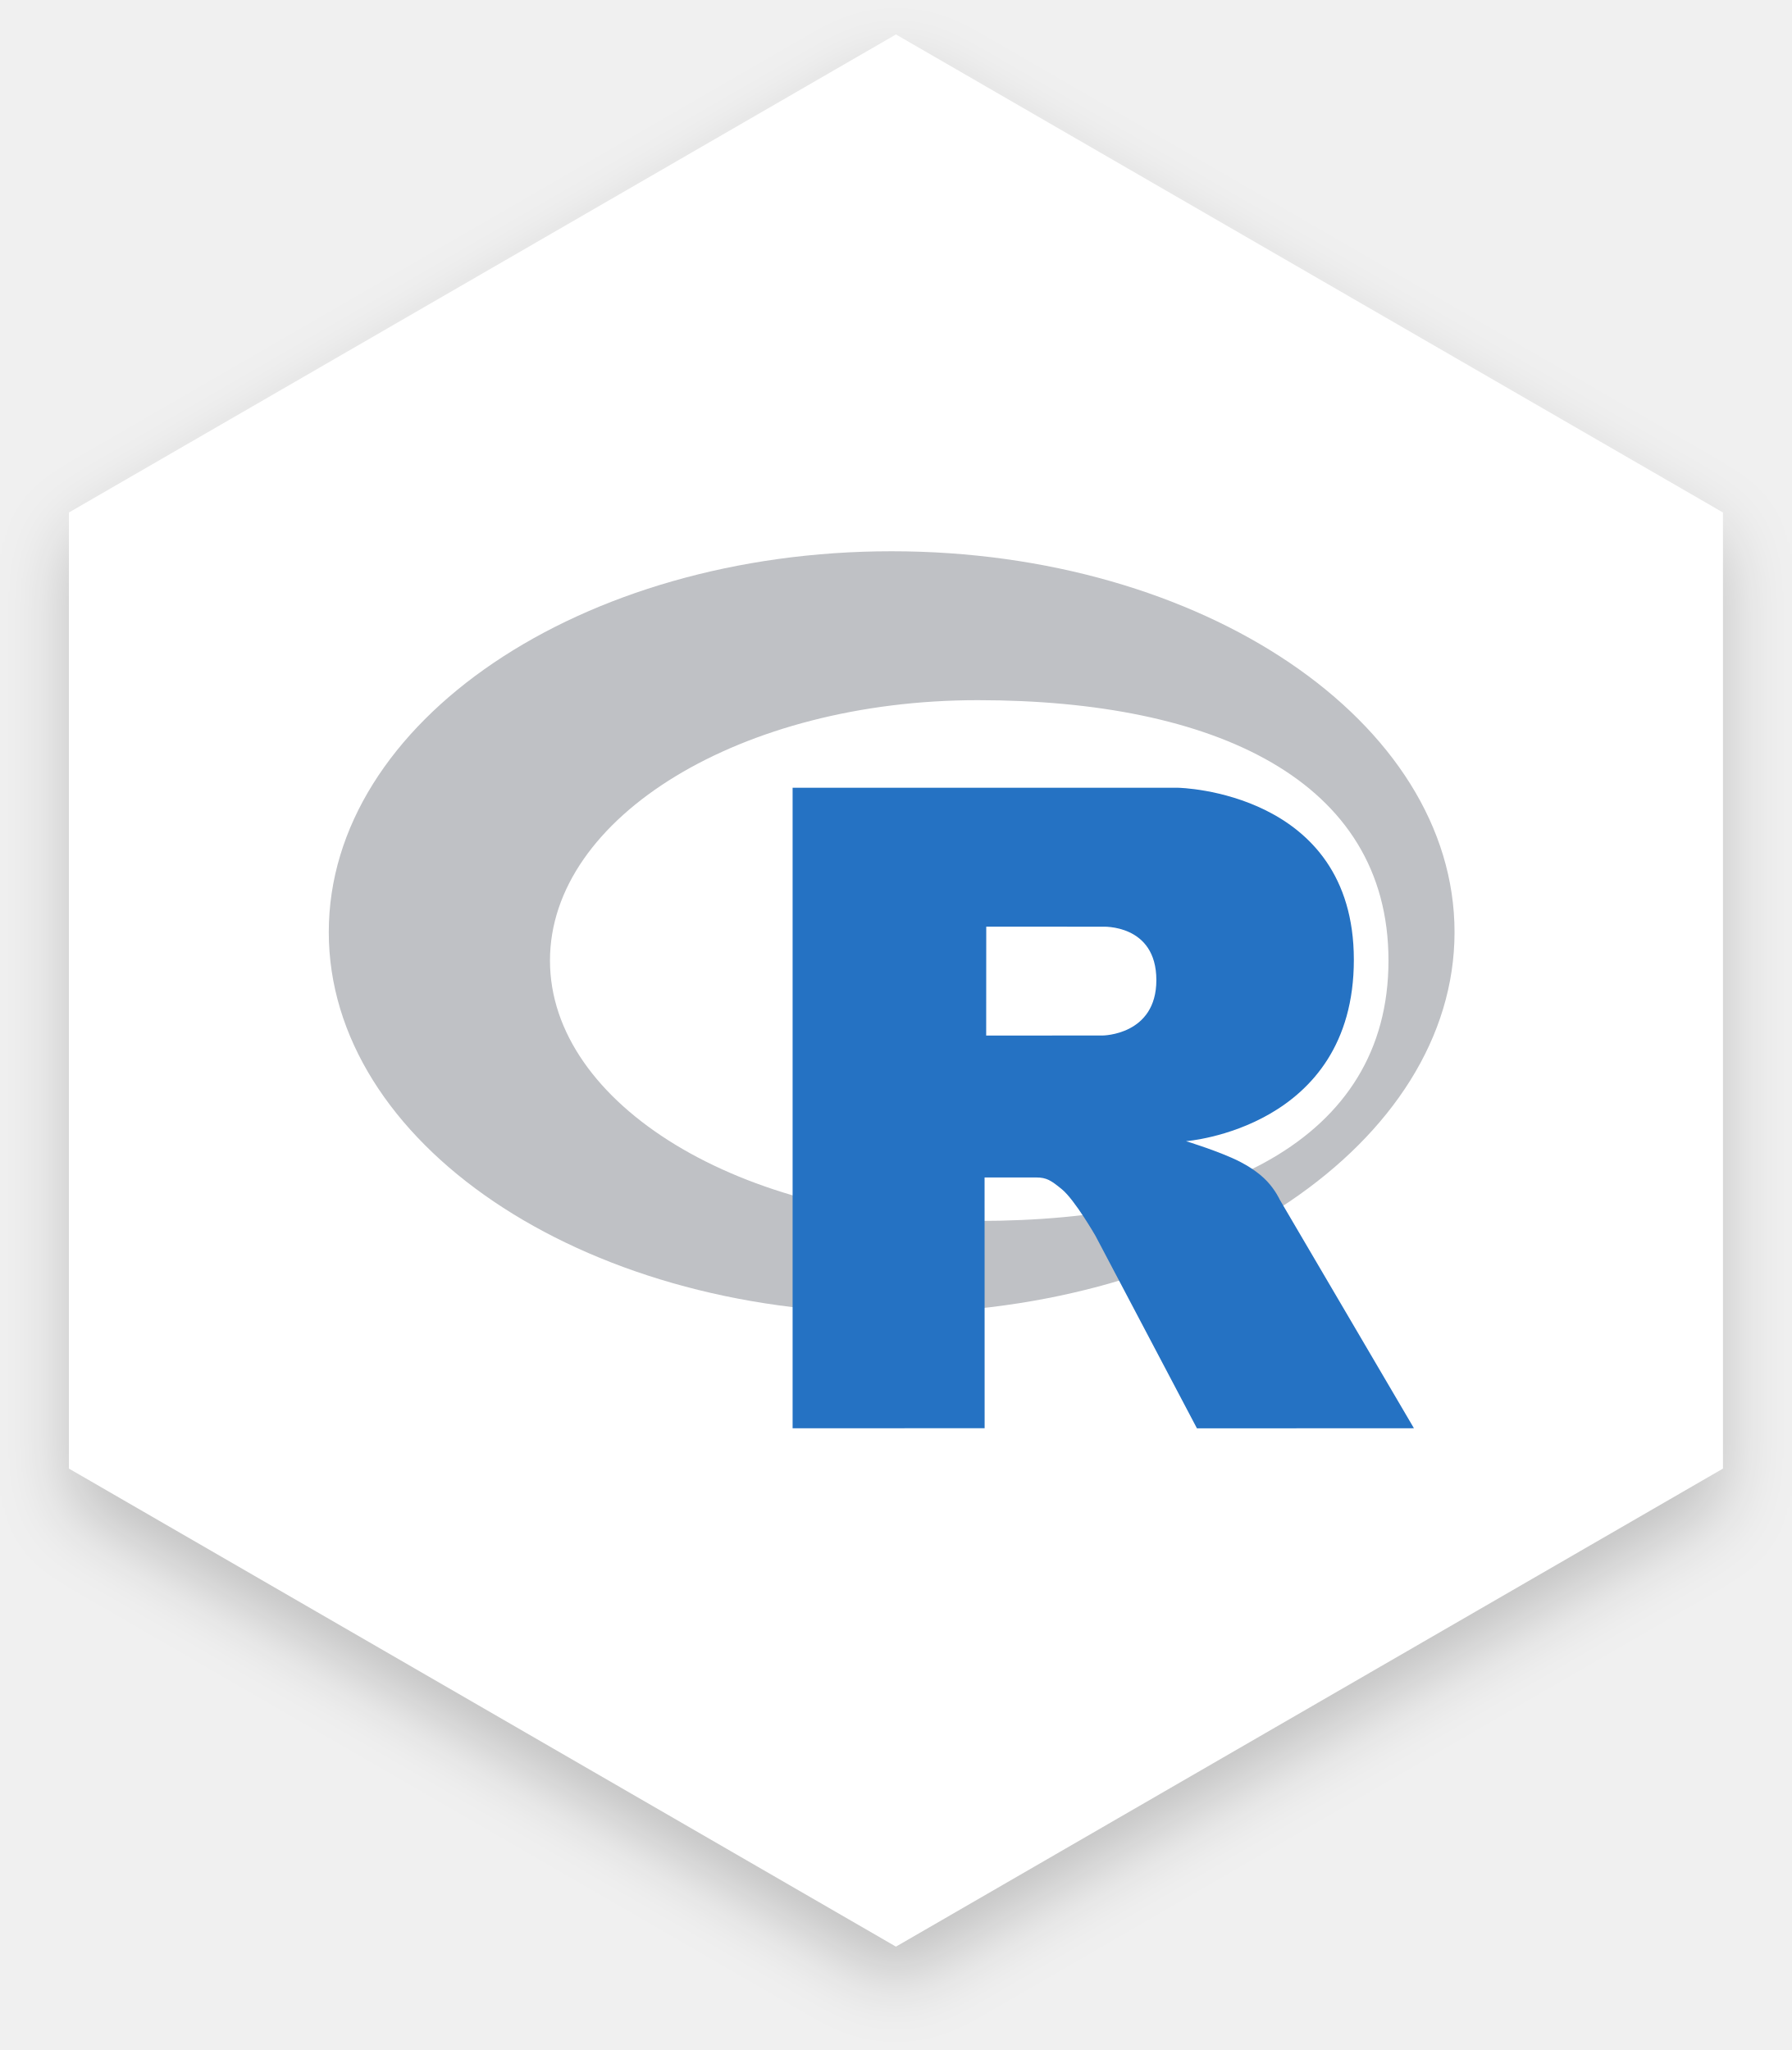
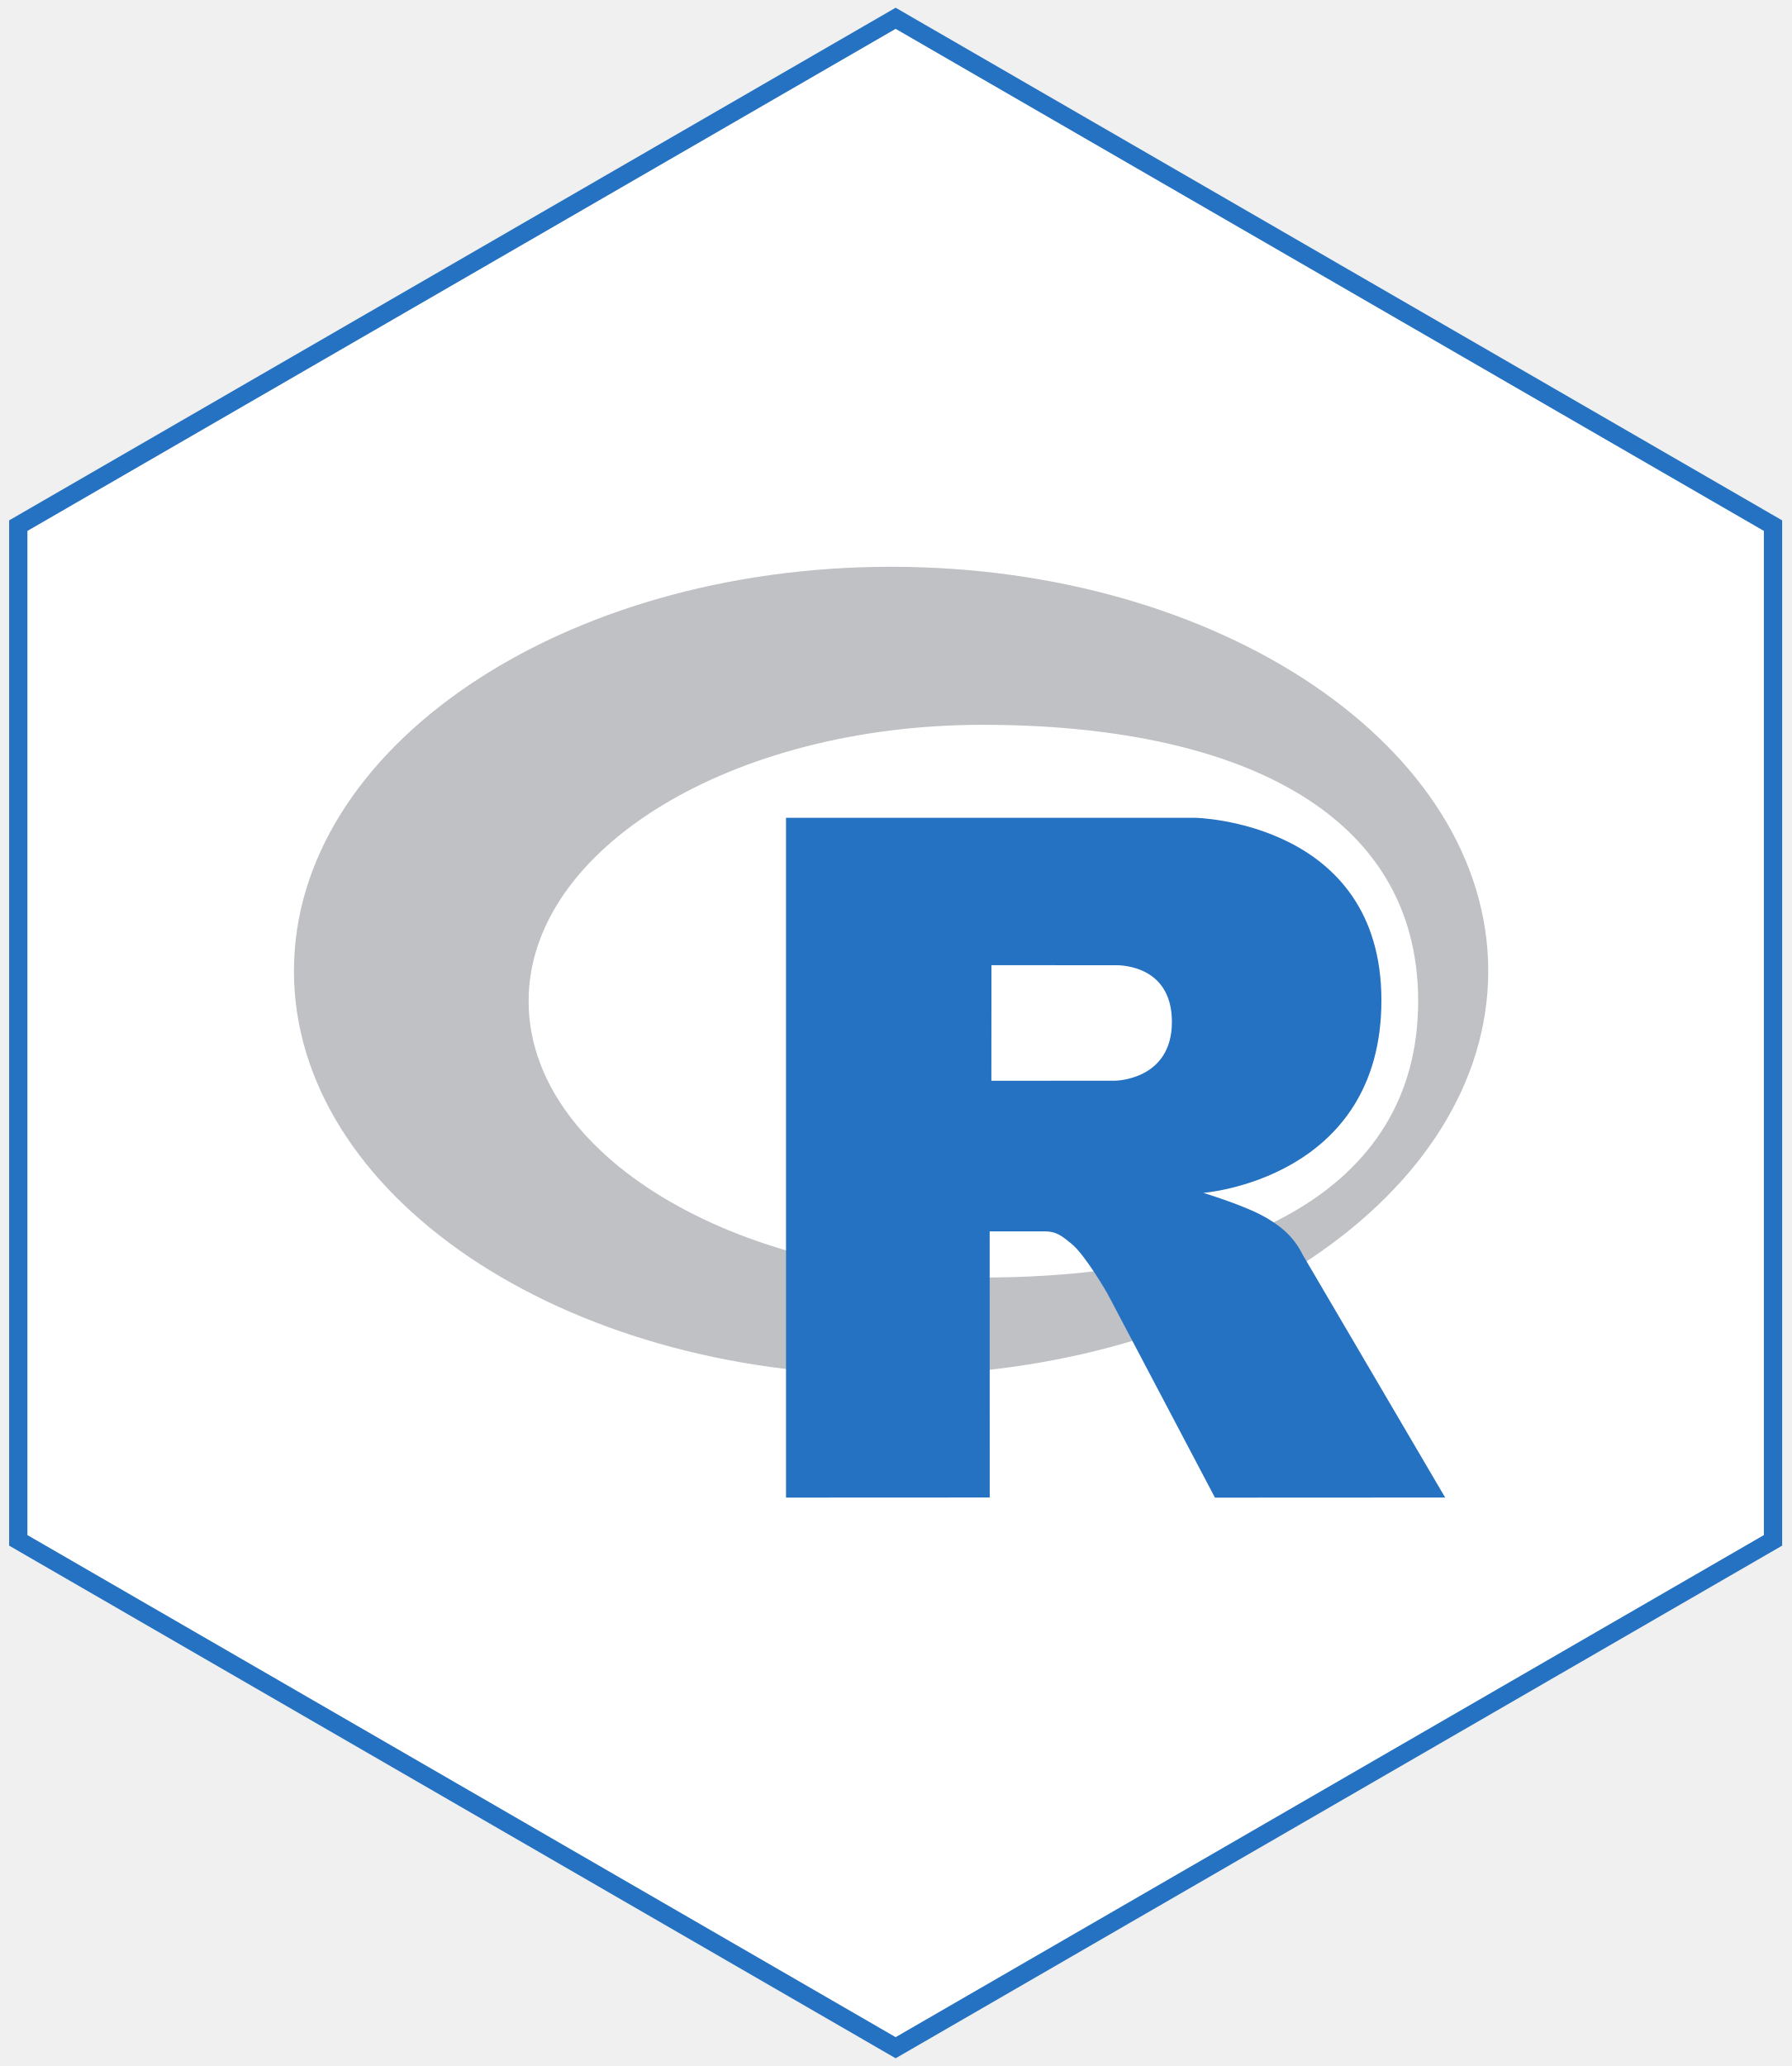
- <svg xmlns="http://www.w3.org/2000/svg" xmlns:xlink="http://www.w3.org/1999/xlink" width="104px" height="119px" viewBox="0 0 104 119" version="1.1">
-   <defs>
-     <polygon id="path-1" points="48 0 96 27.75 96 83.25 48 111 -2.35633735e-12 83.25 -2.38653541e-12 27.75" />
-     <filter x="-50%" y="-50%" width="200%" height="200%" filterUnits="objectBoundingBox" id="filter-2">
-       <feOffset dx="0" dy="2" in="SourceAlpha" result="shadowOffsetOuter1" />
-       <feGaussianBlur stdDeviation="2" in="shadowOffsetOuter1" result="shadowBlurOuter1" />
-       <feColorMatrix values="0 0 0 0 0   0 0 0 0 0   0 0 0 0 0  0 0 0 0.2 0" type="matrix" in="shadowBlurOuter1" />
-     </filter>
-   </defs>
+ <svg xmlns="http://www.w3.org/2000/svg" width="98px" height="113px" viewBox="0 0 98 113" version="1.1">
+   <defs />
  <g id="Page-1" stroke="none" stroke-width="1" fill="none" fill-rule="evenodd">
-     <g id="DesktopHD_Round7_ClientGuides-Copy" transform="translate(-707, -1264)">
+     <g id="DesktopHD_Round7_ClientGuides-Copy" transform="translate(-710, -1265)">
      <g id="clients-copy" transform="translate(389, 1067)">
        <g id="row1">
          <g id="r" transform="translate(322, 199)">
-             <g id="Polygon">
-               <use fill="black" fill-opacity="1" filter="url(#filter-2)" xlink:href="#path-1" />
-               <use fill="#FFFFFF" fill-rule="evenodd" xlink:href="#path-1" />
-             </g>
+             <polygon id="Polygon" stroke="#2572C3" stroke-linecap="round" fill="#FFFFFF" points="48 0 96 27.75 96 83.25 48 111 -2.35633735e-12 83.25 -2.38653541e-12 27.75" />
            <g transform="translate(15, 30)" id="Shape">
              <path d="M32.751,44.219 C14.709,44.219 0.082,34.32 0.082,22.109 C0.082,9.899 14.709,0 32.751,0 C50.794,0 65.42,9.899 65.42,22.109 C65.42,34.32 50.794,44.219 32.751,44.219 L32.751,44.219 Z M37.752,8.644 C24.038,8.644 12.92,15.411 12.92,23.759 C12.92,32.107 24.038,38.874 37.752,38.874 C51.466,38.874 61.586,34.247 61.586,23.759 C61.586,13.274 51.466,8.644 37.752,8.644 L37.752,8.644 Z" fill="#BFC1C5" />
              <path d="M49.835,34.244 C49.835,34.244 51.813,34.847 52.961,35.434 C53.36,35.638 54.05,36.045 54.547,36.579 C55.034,37.102 55.272,37.632 55.272,37.632 L63.064,50.908 L50.47,50.914 L44.58,39.738 C44.58,39.738 43.374,37.644 42.632,37.037 C42.013,36.53 41.749,36.35 41.137,36.35 L38.144,36.35 L38.147,50.906 L27.002,50.911 L27.002,13.729 L49.382,13.729 C49.382,13.729 59.576,13.914 59.576,23.715 C59.576,33.515 49.835,34.244 49.835,34.244 L49.835,34.244 Z M44.988,21.794 L38.241,21.79 L38.237,28.112 L44.988,28.11 C44.988,28.11 48.114,28.1 48.114,24.894 C48.114,21.623 44.988,21.794 44.988,21.794 L44.988,21.794 Z" fill="#2572C3" />
            </g>
          </g>
        </g>
      </g>
    </g>
  </g>
</svg>
